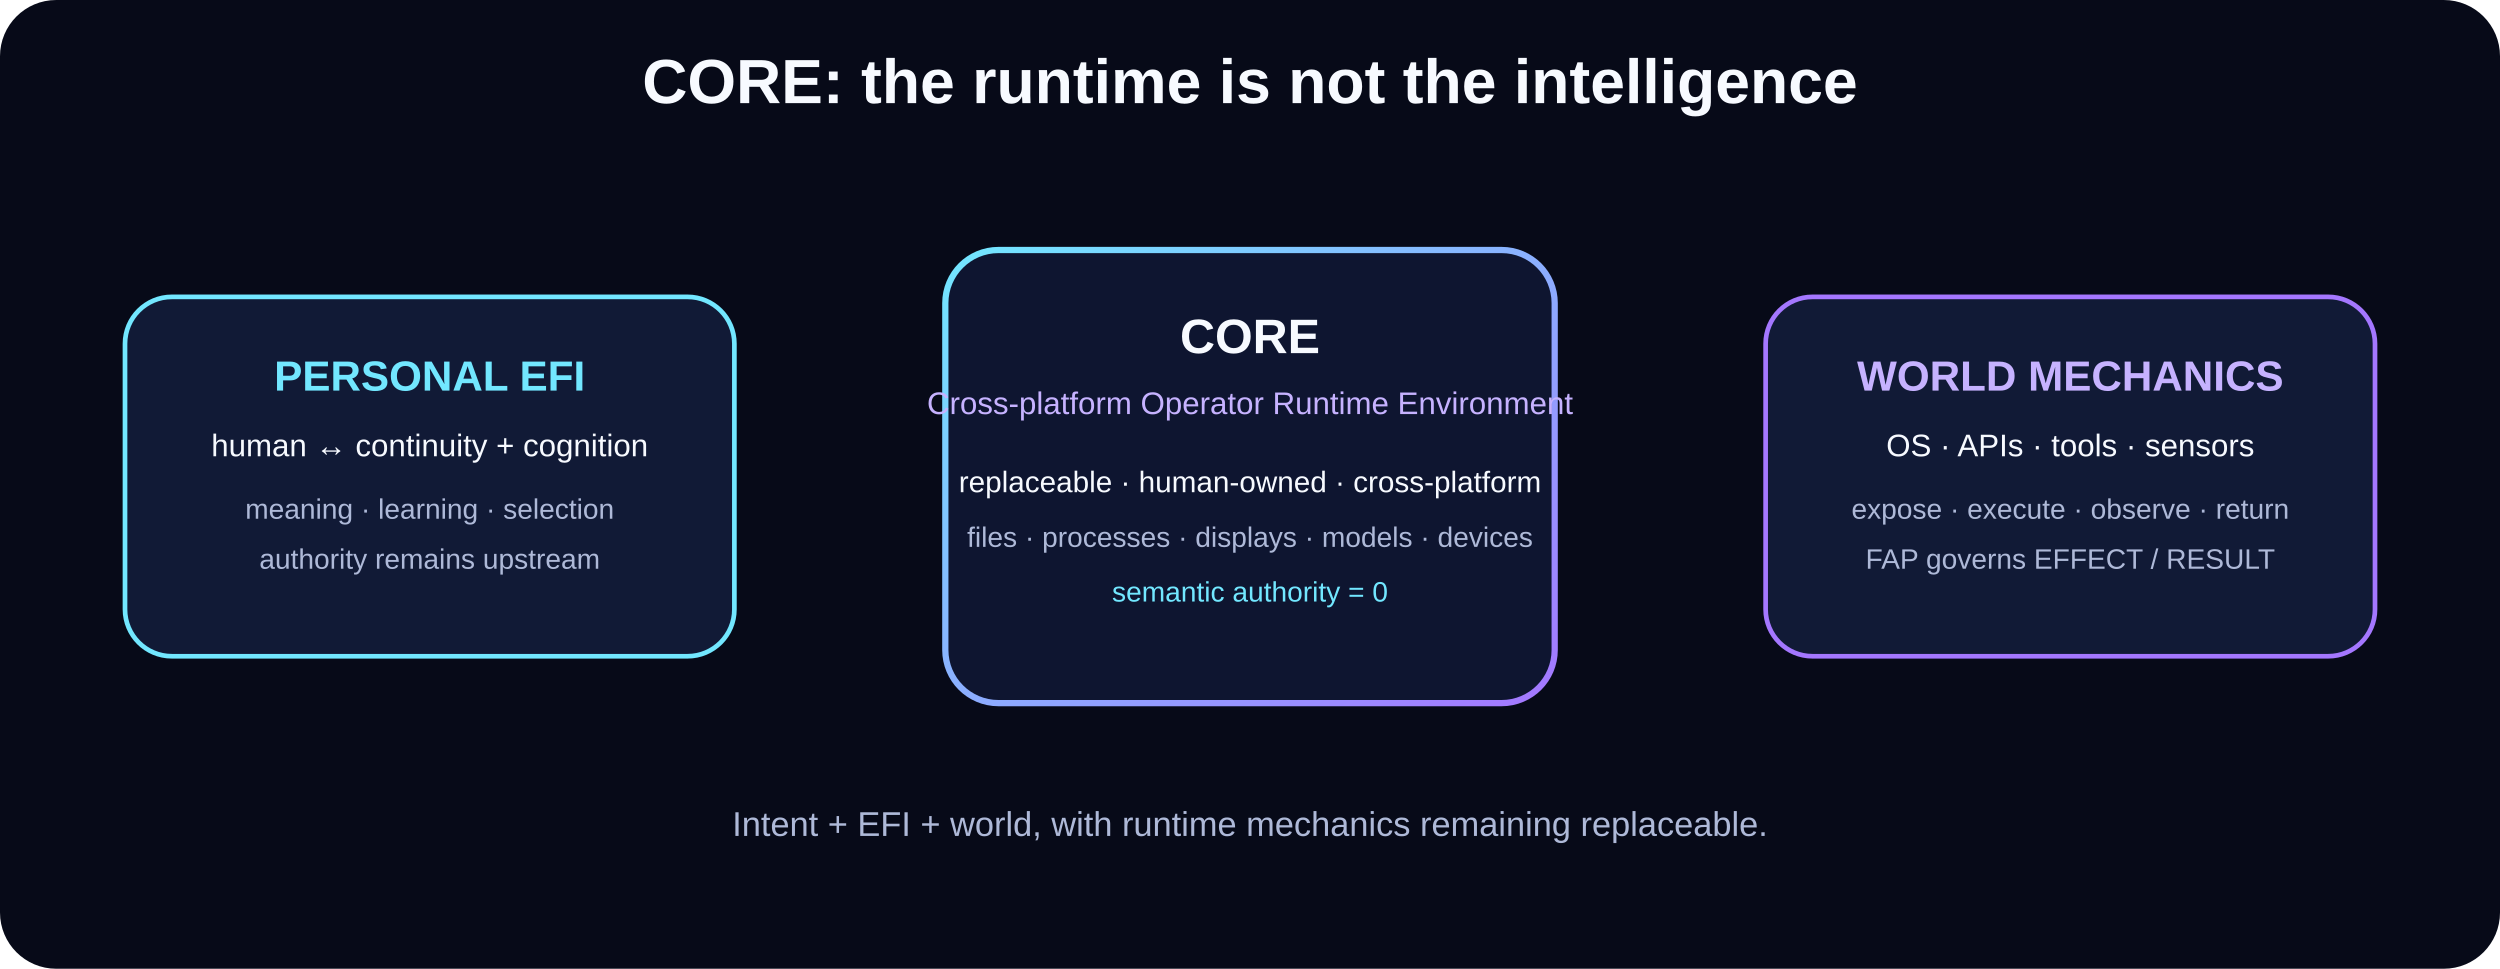
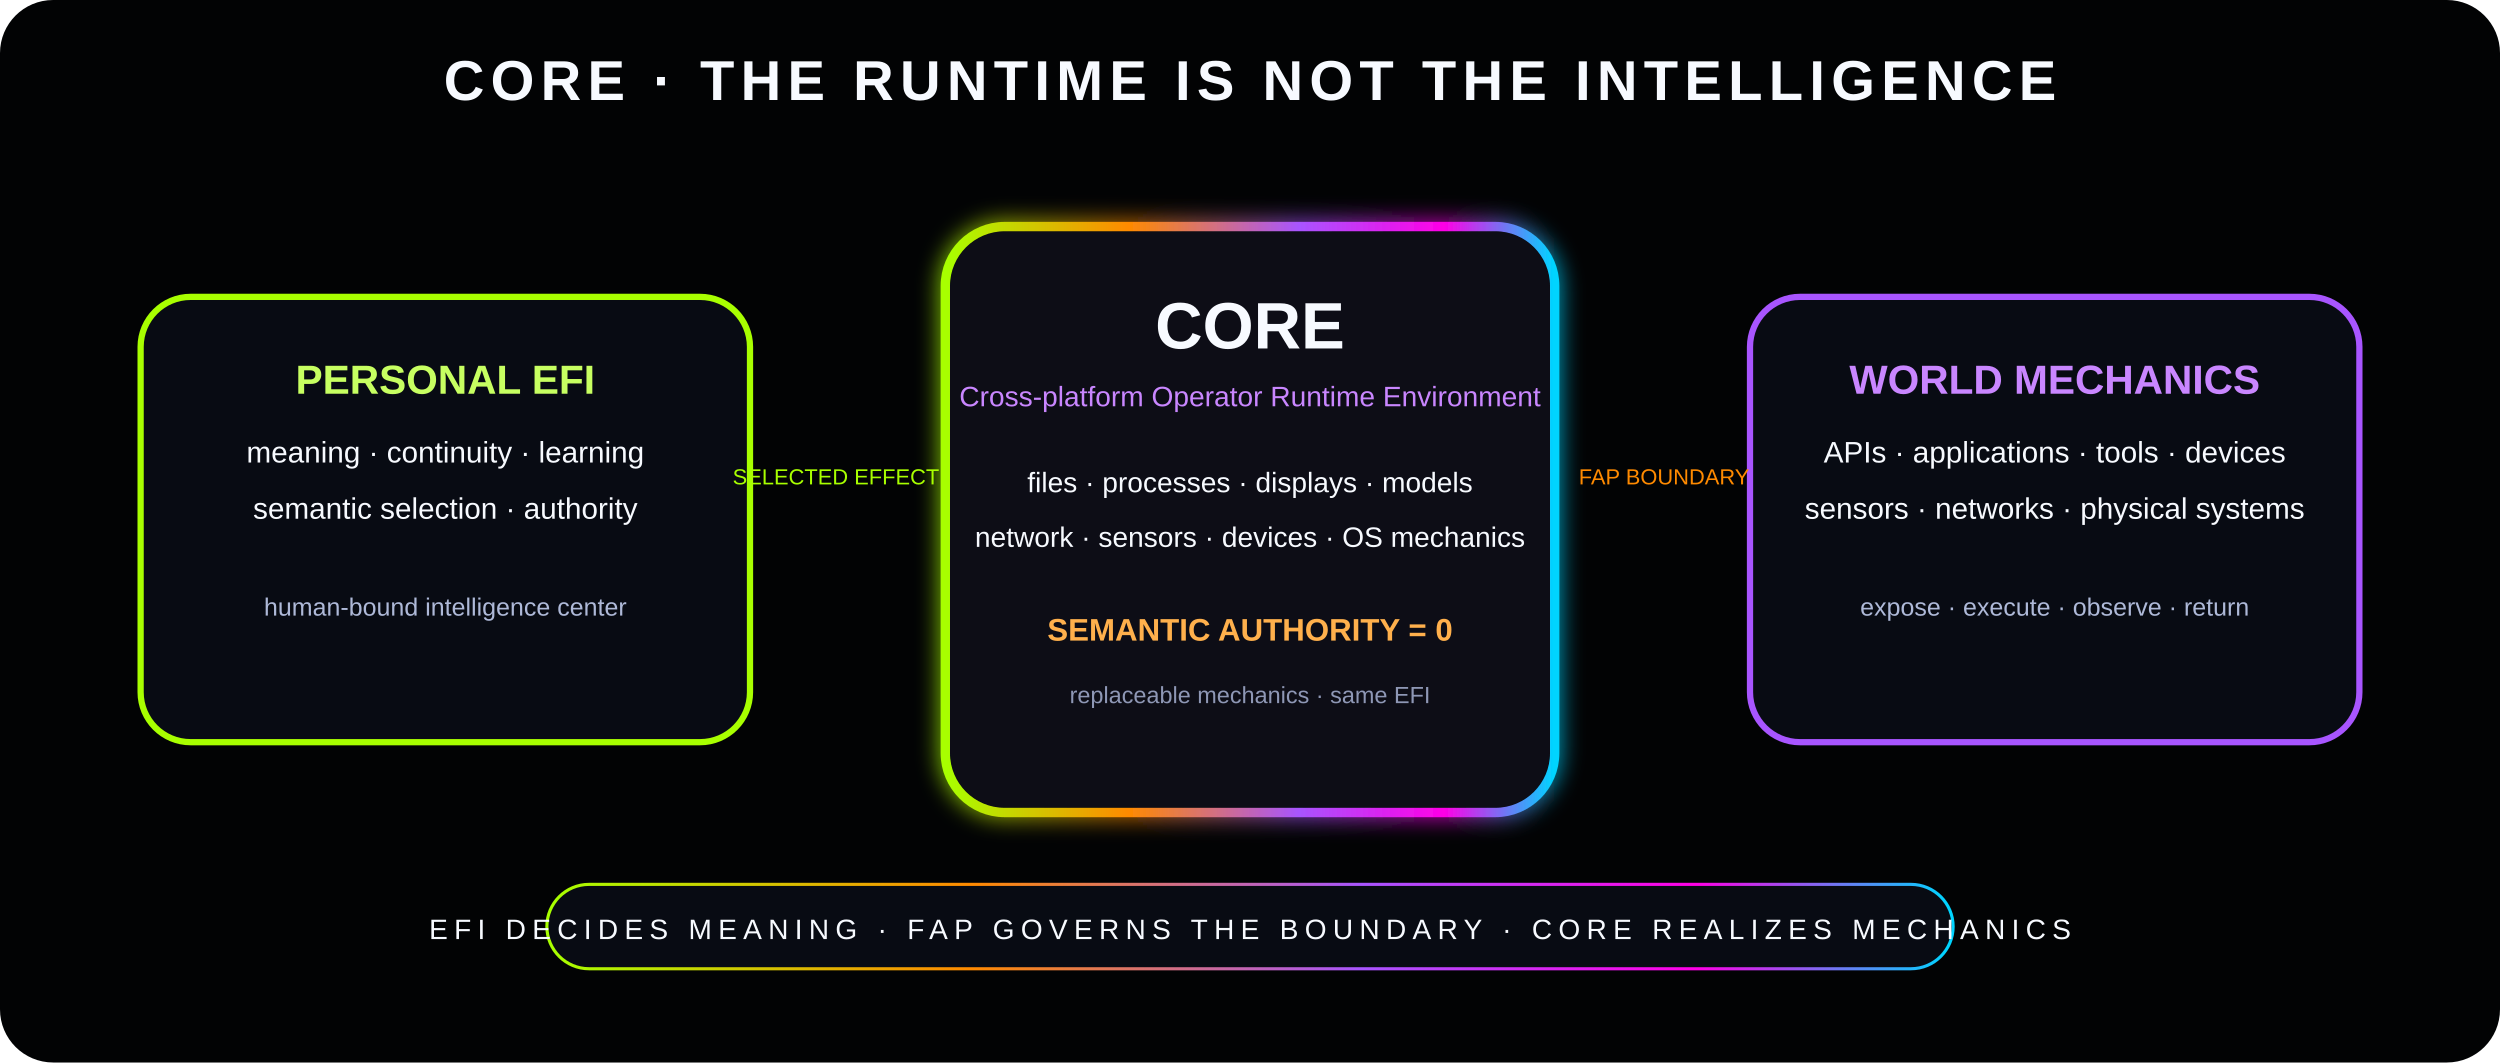
- <svg xmlns="http://www.w3.org/2000/svg" width="1600" height="620" viewBox="0 0 1600 620" role="img" aria-labelledby="title desc">
+ <svg xmlns="http://www.w3.org/2000/svg" width="1600" height="680" viewBox="0 0 1600 680" role="img" aria-labelledby="t">
  <defs>
-     <linearGradient id="g" x1="0" y1="0" x2="1" y2="1">
-       <stop stop-color="#72E7FF" />
-       <stop offset="1" stop-color="#A477FF" />
+     <linearGradient id="g" x1="0" y1="0" x2="1" y2="0">
+       <stop stop-color="#A8FF00" />
+       <stop offset=".3" stop-color="#FF8A00" />
+       <stop offset=".58" stop-color="#A855FF" />
+       <stop offset=".82" stop-color="#FF00E6" />
+       <stop offset="1" stop-color="#00D4FF" />
    </linearGradient>
+     <filter id="glow" x="-50%" y="-50%" width="200%" height="200%">
+       <feGaussianBlur stdDeviation="7" result="b" />
+       <feMerge>
+         <feMergeNode in="b" />
+         <feMergeNode in="SourceGraphic" />
+       </feMerge>
+     </filter>
  </defs>
-   <rect width="1600" height="620" rx="36" fill="#070A18" />
-   <text x="800" y="66" text-anchor="middle" fill="#F7FAFF" font-family="Segoe UI,Arial,sans-serif" font-size="40" font-weight="750">CORE: the runtime is not the intelligence</text>
+   <rect width="1600" height="680" rx="34" fill="#020304" />
+   <text x="800" y="64" text-anchor="middle" fill="#F7FAFF" font-family="Segoe UI,Arial,sans-serif" font-size="36" font-weight="800" letter-spacing="4">CORE · THE RUNTIME IS NOT THE INTELLIGENCE</text>
  <g font-family="Segoe UI,Arial,sans-serif" text-anchor="middle">
-     <rect x="80" y="190" width="390" height="230" rx="30" fill="#111A36" stroke="#72E7FF" stroke-width="3" />
-     <text x="275" y="250" fill="#72E7FF" font-size="27" font-weight="800">PERSONAL EFI</text>
-     <text x="275" y="292" fill="#F7FAFF" font-size="20">human ↔ continuity + cognition</text>
-     <text x="275" y="332" fill="#AEB9D8" font-size="18">meaning · learning · selection</text>
-     <text x="275" y="364" fill="#AEB9D8" font-size="18">authority remains upstream</text>
-     <rect x="605" y="160" width="390" height="290" rx="34" fill="#0E1530" stroke="url(#g)" stroke-width="4" />
-     <text x="800" y="226" fill="#F7FAFF" font-size="31" font-weight="850">CORE</text>
-     <text x="800" y="265" fill="#C6B2FF" font-size="20">Cross-platform Operator Runtime Environment</text>
-     <text x="800" y="315" fill="#F7FAFF" font-size="19">replaceable · human-owned · cross-platform</text>
-     <text x="800" y="350" fill="#AEB9D8" font-size="18">files · processes · displays · models · devices</text>
-     <text x="800" y="385" fill="#72E7FF" font-size="18">semantic authority = 0</text>
-     <rect x="1130" y="190" width="390" height="230" rx="30" fill="#111A36" stroke="#A477FF" stroke-width="3" />
-     <text x="1325" y="250" fill="#C6B2FF" font-size="27" font-weight="800">WORLD MECHANICS</text>
-     <text x="1325" y="292" fill="#F7FAFF" font-size="20">OS · APIs · tools · sensors</text>
-     <text x="1325" y="332" fill="#AEB9D8" font-size="18">expose · execute · observe · return</text>
-     <text x="1325" y="364" fill="#AEB9D8" font-size="18">FAP governs EFFECT / RESULT</text>
+     <rect x="90" y="190" width="390" height="285" rx="32" fill="#080B13" stroke="#A8FF00" stroke-width="4" />
+     <text x="285" y="252" fill="#C7FF61" font-size="26" font-weight="900">PERSONAL EFI</text>
+     <text x="285" y="296" fill="#F7FAFF" font-size="19">meaning · continuity · learning</text>
+     <text x="285" y="332" fill="#F7FAFF" font-size="19">semantic selection · authority</text>
+     <text x="285" y="394" fill="#AEB9D8" font-size="16">human-bound intelligence center</text>
+     <rect x="605" y="145" width="390" height="375" rx="38" fill="#080B13" stroke="url(#g)" stroke-width="6" filter="url(#glow)" />
+     <text x="800" y="223" fill="#F7FAFF" font-size="42" font-weight="900">CORE</text>
+     <text x="800" y="260" fill="#C986FF" font-size="18">Cross-platform Operator Runtime Environment</text>
+     <text x="800" y="315" fill="#F7FAFF" font-size="18">files · processes · displays · models</text>
+     <text x="800" y="350" fill="#F7FAFF" font-size="18">network · sensors · devices · OS mechanics</text>
+     <text x="800" y="410" fill="#FFB04C" font-size="20" font-weight="800">SEMANTIC AUTHORITY = 0</text>
+     <text x="800" y="450" fill="#8E97B5" font-size="15">replaceable mechanics · same EFI</text>
+     <rect x="1120" y="190" width="390" height="285" rx="32" fill="#080B13" stroke="#A855FF" stroke-width="4" />
+     <text x="1315" y="252" fill="#C986FF" font-size="26" font-weight="900">WORLD MECHANICS</text>
+     <text x="1315" y="296" fill="#F7FAFF" font-size="19">APIs · applications · tools · devices</text>
+     <text x="1315" y="332" fill="#F7FAFF" font-size="19">sensors · networks · physical systems</text>
+     <text x="1315" y="394" fill="#AEB9D8" font-size="16">expose · execute · observe · return</text>
  </g>
-   <g fill="none" stroke="url(#g)" stroke-width="6" stroke-linecap="round">
-     <path d="M470 305H595" />
-     <path d="M1005 305H1120" />
+   <g fill="none" stroke="url(#g)" stroke-width="7" stroke-linecap="round" filter="url(#glow)">
+     <path d="M480 332H590" />
+     <path d="M1010 332H1120" />
  </g>
-   <text x="800" y="535" text-anchor="middle" fill="#AEB9D8" font-family="Segoe UI,Arial,sans-serif" font-size="22">Intent + EFI + world, with runtime mechanics remaining replaceable.</text>
+   <g font-family="Segoe UI,Arial,sans-serif" font-size="14" text-anchor="middle">
+     <text x="535" y="310" fill="#A8FF00">SELECTED EFFECT</text>
+     <text x="1065" y="310" fill="#FF8A00">FAP BOUNDARY</text>
+   </g>
+   <rect x="350" y="566" width="900" height="54" rx="27" fill="#080B13" stroke="url(#g)" stroke-width="2" />
+   <text x="800" y="601" text-anchor="middle" fill="#F7FAFF" font-family="Segoe UI,Arial,sans-serif" font-size="18" letter-spacing="4">EFI DECIDES MEANING · FAP GOVERNS THE BOUNDARY · CORE REALIZES MECHANICS</text>
</svg>
